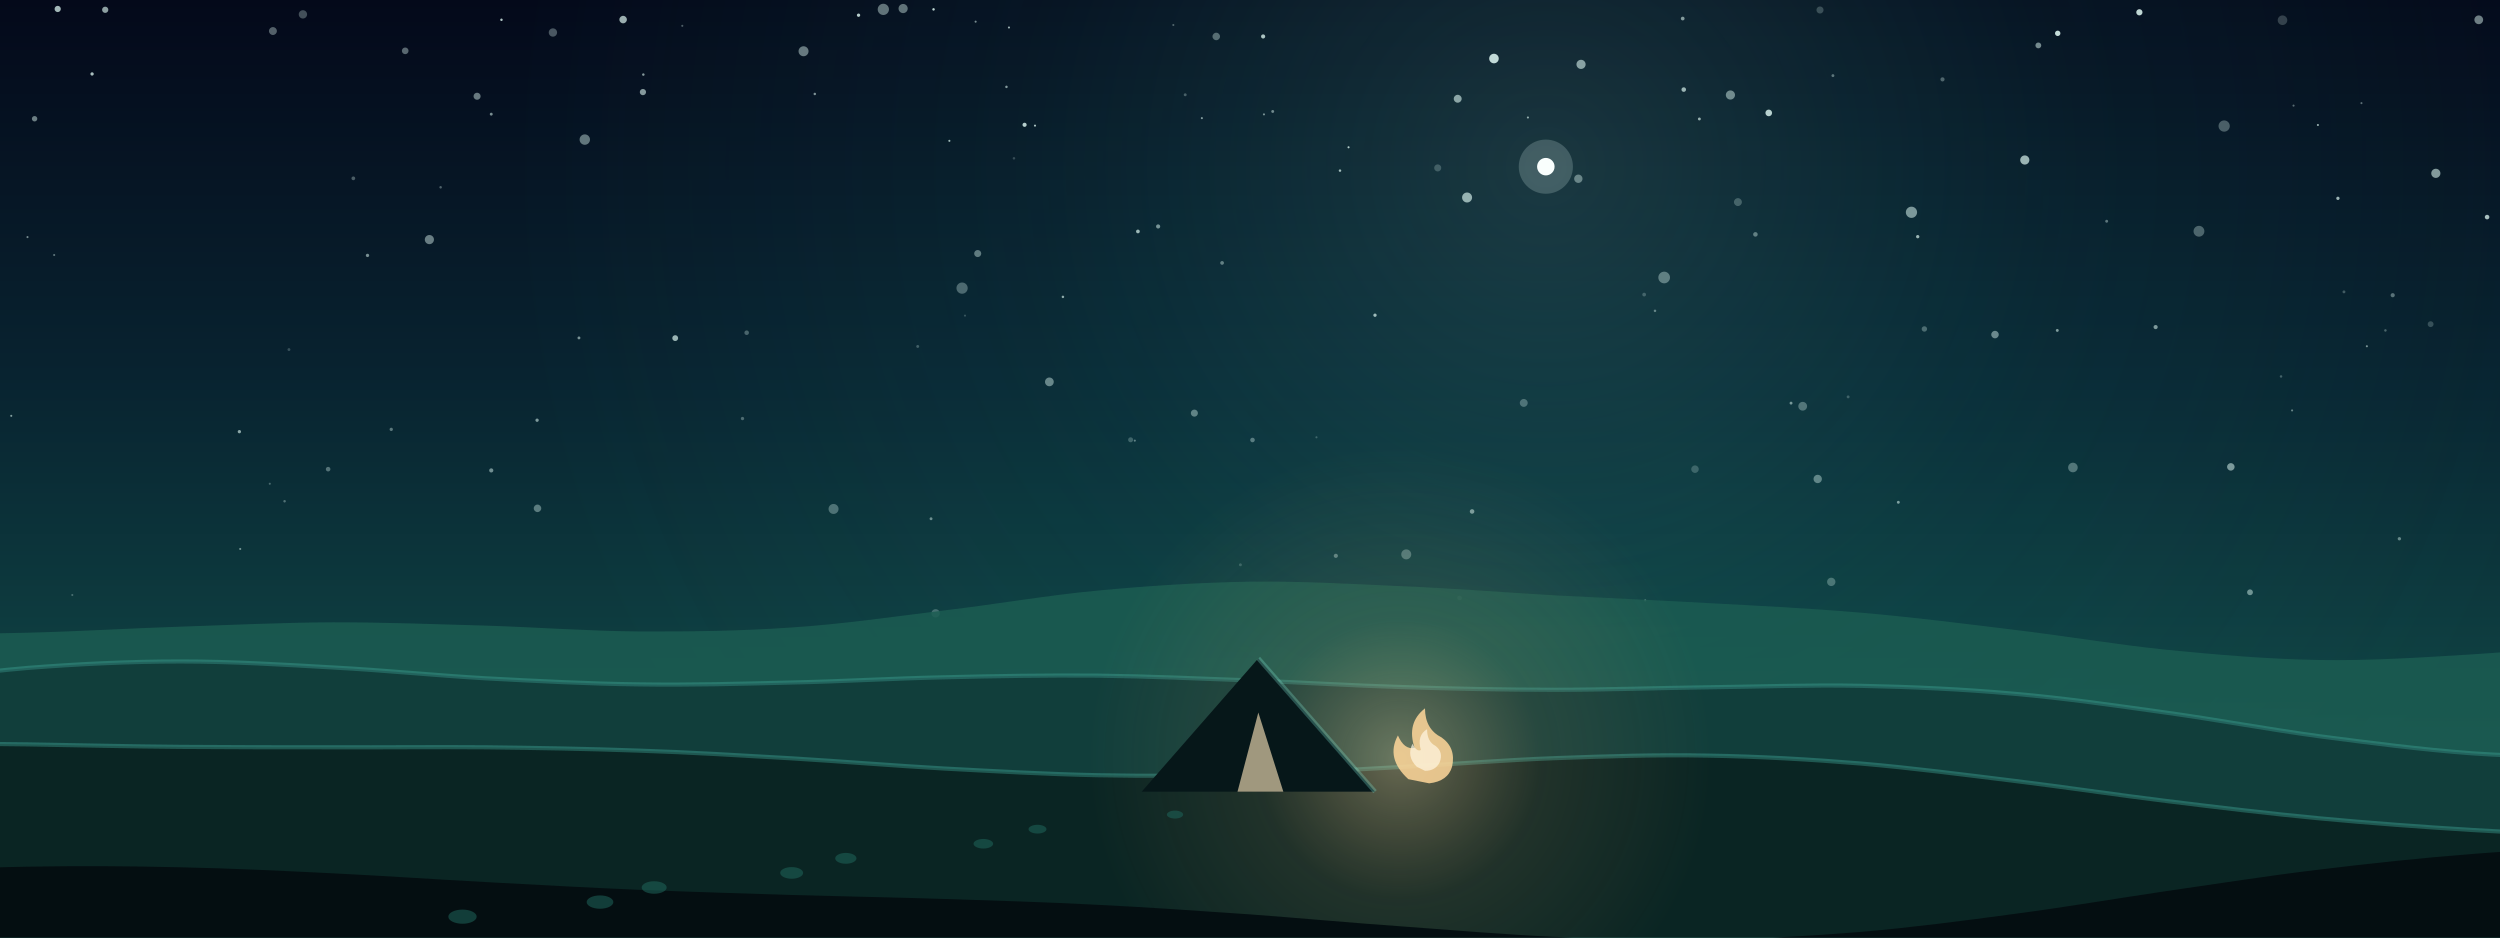
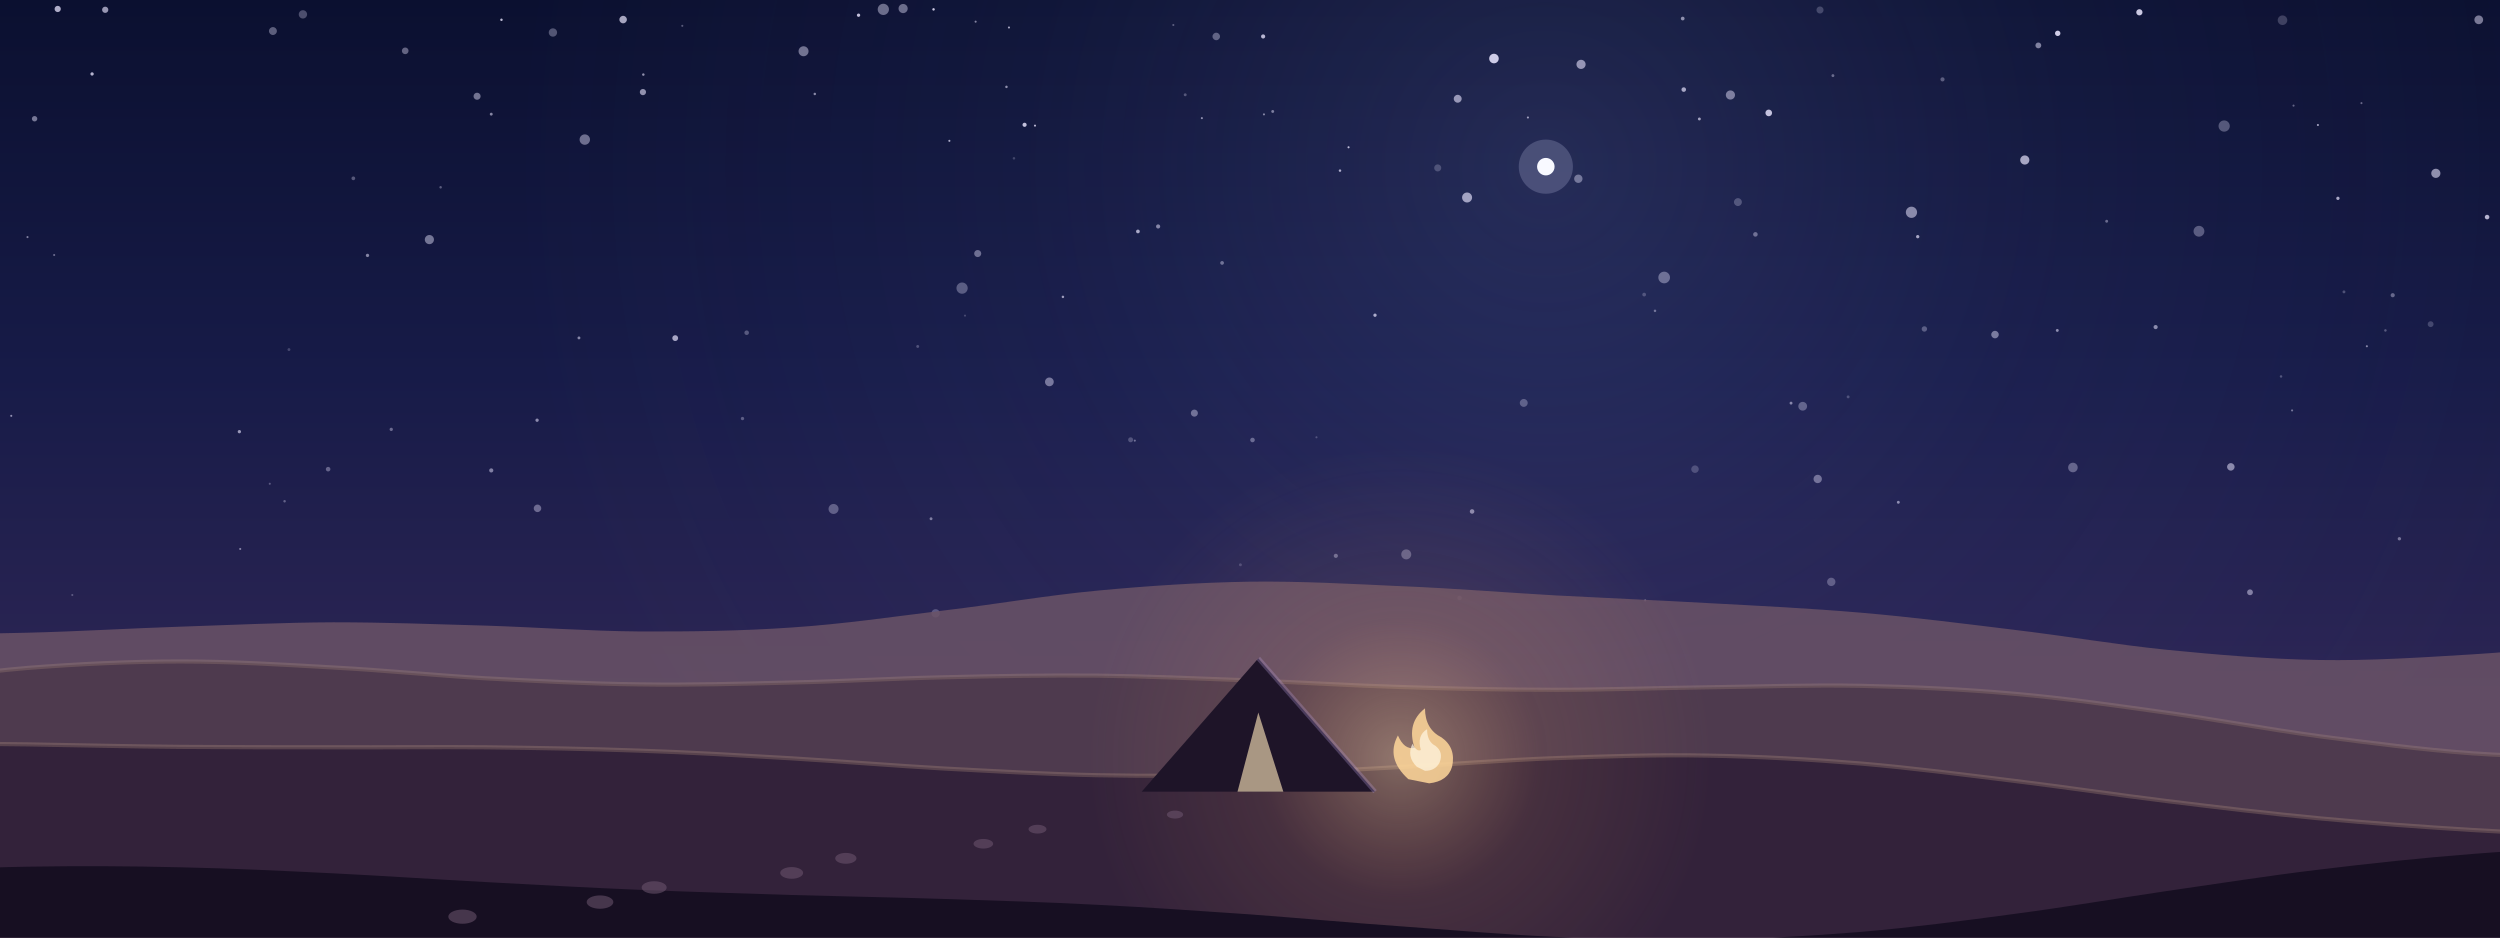
<svg xmlns="http://www.w3.org/2000/svg" viewBox="0 0 1200 450" width="1200" height="450" preserveAspectRatio="xMidYMid slice">
  <defs>
    <linearGradient id="g1" x1="0" y1="0" x2="0" y2="450" gradientUnits="userSpaceOnUse">
-       <stop offset="0" stop-color="#04091A" />
-       <stop offset="0.4" stop-color="#082330" />
-       <stop offset="0.74" stop-color="#0F4243" />
-       <stop offset="1" stop-color="#1E6A5D" />
+       <stop offset="0" stop-color="#0B1030" />
+       <stop offset="0.4" stop-color="#171B48" />
+       <stop offset="0.74" stop-color="#2C2554" />
+       <stop offset="1" stop-color="#4E3A58" />
    </linearGradient>
    <radialGradient id="g2" cx="742" cy="80" r="500" gradientUnits="userSpaceOnUse">
-       <stop offset="0" stop-color="#7FE3CB" stop-opacity="0.17" />
-       <stop offset="0.5" stop-color="#2DD4BF" stop-opacity="0.06" />
-       <stop offset="1" stop-color="#2DD4BF" stop-opacity="0" />
+       <stop offset="0" stop-color="#8C9AE0" stop-opacity="0.17" />
+       <stop offset="0.5" stop-color="#6A78C8" stop-opacity="0.06" />
+       <stop offset="1" stop-color="#6A78C8" stop-opacity="0" />
    </radialGradient>
    <radialGradient id="g3" cx="672" cy="364" r="150" gradientUnits="userSpaceOnUse">
      <stop offset="0" stop-color="#FFD9A0" stop-opacity="0.38" />
      <stop offset="0.45" stop-color="#F0A664" stop-opacity="0.1" />
      <stop offset="1" stop-color="#F0A664" stop-opacity="0" />
    </radialGradient>
  </defs>
  <rect width="1200" height="450" fill="url(#g1)" />
  <rect width="1200" height="450" fill="url(#g2)" />
-   <g fill="#DDF7F1">
+   <g fill="#EAE6FF">
    <circle cx="813.6" cy="225.2" r="1.8" opacity="0.22" />
    <circle cx="496.8" cy="60.3" r="0.5" opacity="0.783" />
    <circle cx="987.5" cy="158.6" r="0.7" opacity="0.562" />
    <circle cx="690.1" cy="80.6" r="1.7" opacity="0.228" />
    <circle cx="865.3" cy="195" r="2.1" opacity="0.327" />
    <circle cx="1070.8" cy="224.1" r="1.8" opacity="0.529" />
    <circle cx="1166.7" cy="155.6" r="1.4" opacity="0.217" />
    <circle cx="194.5" cy="24.4" r="1.6" opacity="0.388" />
    <circle cx="324.1" cy="162.3" r="1.4" opacity="0.683" />
    <circle cx="995" cy="224.4" r="2.3" opacity="0.336" />
    <circle cx="455.7" cy="67.6" r="0.5" opacity="0.715" />
    <circle cx="-10" cy="76.3" r="0.5" opacity="0.472" />
    <circle cx="1080" cy="284.3" r="1.4" opacity="0.47" />
    <circle cx="647.3" cy="70.7" r="0.5" opacity="0.786" />
    <circle cx="879" cy="279.3" r="2" opacity="0.291" />
    <circle cx="971.9" cy="76.8" r="2.2" opacity="0.681" />
    <circle cx="1122.2" cy="95.2" r="0.8" opacity="0.701" />
    <circle cx="257.8" cy="201.7" r="0.8" opacity="0.556" />
    <circle cx="115.3" cy="263.5" r="0.5" opacity="0.5" />
    <circle cx="641.2" cy="266.8" r="1" opacity="0.365" />
    <circle cx="576.9" cy="56.7" r="0.5" opacity="0.58" />
    <circle cx="555.9" cy="108.7" r="1" opacity="0.518" />
    <circle cx="206.1" cy="115" r="2.2" opacity="0.457" />
    <circle cx="542.7" cy="211.1" r="1.2" opacity="0.25" />
    <circle cx="385.7" cy="24.6" r="2.4" opacity="0.446" />
    <circle cx="16.6" cy="57" r="1.3" opacity="0.473" />
    <circle cx="484.3" cy="13.2" r="0.5" opacity="0.684" />
    <circle cx="586.6" cy="126.2" r="0.9" opacity="0.41" />
    <circle cx="1148.5" cy="141.7" r="1" opacity="0.38" />
    <circle cx="1136.1" cy="166.2" r="0.5" opacity="0.528" />
    <circle cx="235.8" cy="225.8" r="1" opacity="0.489" />
    <circle cx="483.1" cy="41.7" r="0.6" opacity="0.583" />
    <circle cx="50.5" cy="4.7" r="1.5" opacity="0.631" />
    <circle cx="258" cy="244" r="1.8" opacity="0.379" />
    <circle cx="-2.5" cy="4.9" r="0.6" opacity="0.379" />
    <circle cx="717.1" cy="28.1" r="2.3" opacity="0.858" />
    <circle cx="491.8" cy="59.9" r="1" opacity="0.815" />
    <circle cx="176.4" cy="122.6" r="0.8" opacity="0.528" />
    <circle cx="887.1" cy="190.5" r="0.7" opacity="0.239" />
    <circle cx="606.3" cy="17.5" r="1" opacity="0.765" />
    <circle cx="789.7" cy="288.2" r="0.5" opacity="0.438" />
    <circle cx="327.5" cy="12.4" r="0.5" opacity="0.336" />
    <circle cx="978.4" cy="21.8" r="1.4" opacity="0.508" />
    <circle cx="1011.2" cy="106.2" r="0.7" opacity="0.395" />
    <circle cx="235.8" cy="54.8" r="0.7" opacity="0.545" />
    <circle cx="468.3" cy="10.4" r="0.5" opacity="0.529" />
    <circle cx="808.2" cy="43" r="1.1" opacity="0.677" />
    <circle cx="583.8" cy="17.5" r="1.8" opacity="0.362" />
    <circle cx="879.8" cy="36.3" r="0.7" opacity="0.392" />
    <circle cx="510.2" cy="142.5" r="0.6" opacity="0.64" />
    <circle cx="424" cy="4.5" r="2.7" opacity="0.418" />
    <circle cx="308.6" cy="44.2" r="1.5" opacity="0.586" />
    <circle cx="758.9" cy="30.9" r="2.2" opacity="0.585" />
    <circle cx="211.5" cy="89.9" r="0.6" opacity="0.341" />
    <circle cx="1204.4" cy="64.1" r="0.5" opacity="0.253" />
    <circle cx="-1.3" cy="112" r="1.1" opacity="0.586" />
    <circle cx="1151.7" cy="258.6" r="0.8" opacity="0.43" />
    <circle cx="957.6" cy="160.6" r="1.8" opacity="0.46" />
    <circle cx="27.7" cy="4.3" r="1.5" opacity="0.734" />
    <circle cx="-13.8" cy="26.5" r="0.5" opacity="0.843" />
    <circle cx="675" cy="266.1" r="2.4" opacity="0.304" />
    <circle cx="26" cy="122.4" r="0.5" opacity="0.41" />
    <circle cx="463.2" cy="151.5" r="0.5" opacity="0.222" />
    <circle cx="1094.9" cy="180.7" r="0.6" opacity="0.28" />
    <circle cx="1055.5" cy="111" r="2.6" opacity="0.324" />
    <circle cx="568.9" cy="45.5" r="0.7" opacity="0.295" />
    <circle cx="849" cy="54.2" r="1.6" opacity="0.815" />
    <circle cx="34.7" cy="285.6" r="0.5" opacity="0.28" />
    <circle cx="815.7" cy="57.1" r="0.7" opacity="0.656" />
    <circle cx="1095.6" cy="9.7" r="2.3" opacity="0.211" />
    <circle cx="834.2" cy="97" r="1.9" opacity="0.255" />
    <circle cx="503.7" cy="183.3" r="2.1" opacity="0.444" />
    <circle cx="448.1" cy="4.5" r="0.6" opacity="0.854" />
    <circle cx="469.3" cy="121.7" r="1.7" opacity="0.409" />
    <circle cx="391.1" cy="45.1" r="0.6" opacity="0.558" />
    <circle cx="136.6" cy="240.6" r="0.6" opacity="0.338" />
    <circle cx="595.4" cy="271.1" r="0.7" opacity="0.2" />
    <circle cx="265.4" cy="15.6" r="2" opacity="0.318" />
    <circle cx="157.5" cy="225.2" r="1.1" opacity="0.353" />
    <circle cx="794.4" cy="149.2" r="0.6" opacity="0.411" />
    <circle cx="573.3" cy="198.3" r="1.7" opacity="0.399" />
    <circle cx="601.2" cy="211.2" r="1.1" opacity="0.366" />
    <circle cx="733.4" cy="56.4" r="0.5" opacity="0.631" />
    <circle cx="299.1" cy="9.4" r="1.8" opacity="0.688" />
    <circle cx="1100.9" cy="50.7" r="0.5" opacity="0.384" />
    <circle cx="129.5" cy="232.2" r="0.5" opacity="0.301" />
    <circle cx="1100.2" cy="197" r="0.5" opacity="0.442" />
    <circle cx="704.2" cy="94.8" r="2.4" opacity="0.646" />
    <circle cx="446.9" cy="249" r="0.7" opacity="0.467" />
    <circle cx="731.4" cy="193.4" r="1.9" opacity="0.299" />
    <circle cx="932.4" cy="38.1" r="1" opacity="0.331" />
    <circle cx="807.7" cy="8.9" r="0.9" opacity="0.563" />
    <circle cx="830.6" cy="45.6" r="2.2" opacity="0.476" />
    <circle cx="440.5" cy="166.3" r="0.7" opacity="0.268" />
    <circle cx="145.4" cy="6.9" r="2" opacity="0.291" />
    <circle cx="433.5" cy="4.1" r="2.2" opacity="0.42" />
    <circle cx="356.4" cy="200.9" r="0.8" opacity="0.322" />
    <circle cx="631.9" cy="209.9" r="0.5" opacity="0.245" />
    <circle cx="923.7" cy="157.9" r="1.3" opacity="0.309" />
    <circle cx="544.7" cy="211.5" r="0.5" opacity="0.416" />
    <circle cx="1125.1" cy="140.1" r="0.7" opacity="0.269" />
    <circle cx="1193.8" cy="104.2" r="1.1" opacity="0.753" />
    <circle cx="461.8" cy="138.3" r="2.7" opacity="0.317" />
    <circle cx="400.1" cy="244.3" r="2.4" opacity="0.319" />
    <circle cx="114.9" cy="207.2" r="0.8" opacity="0.614" />
    <circle cx="789.2" cy="141.4" r="0.9" opacity="0.241" />
    <circle cx="169.6" cy="85.6" r="0.9" opacity="0.321" />
    <circle cx="229" cy="46.2" r="1.7" opacity="0.454" />
    <circle cx="44.2" cy="35.5" r="0.8" opacity="0.76" />
    <circle cx="606.7" cy="54.9" r="0.5" opacity="0.518" />
    <circle cx="920.5" cy="113.6" r="0.8" opacity="0.68" />
    <circle cx="-14.8" cy="107" r="1.3" opacity="0.702" />
    <circle cx="308.8" cy="35.8" r="0.6" opacity="0.59" />
    <circle cx="699.7" cy="47.4" r="1.9" opacity="0.596" />
    <circle cx="1189.8" cy="9.5" r="2.1" opacity="0.485" />
    <circle cx="1026.9" cy="5.9" r="1.5" opacity="0.857" />
    <circle cx="240.7" cy="9.5" r="0.6" opacity="0.786" />
    <circle cx="546.2" cy="111.1" r="0.9" opacity="0.695" />
    <circle cx="187.8" cy="206.1" r="0.8" opacity="0.384" />
    <circle cx="1133.5" cy="49.5" r="0.5" opacity="0.392" />
    <circle cx="643.2" cy="81.9" r="0.6" opacity="0.713" />
    <circle cx="280.7" cy="67" r="2.5" opacity="0.428" />
    <circle cx="842.6" cy="112.5" r="1.1" opacity="0.397" />
    <circle cx="13.2" cy="113.8" r="0.5" opacity="0.506" />
    <circle cx="358.4" cy="159.7" r="1.1" opacity="0.301" />
    <circle cx="412.1" cy="7.3" r="0.8" opacity="0.828" />
    <circle cx="1169.2" cy="83.2" r="2.2" opacity="0.575" />
    <circle cx="987.7" cy="16" r="1.3" opacity="0.877" />
    <circle cx="873.6" cy="4.8" r="1.7" opacity="0.225" />
    <circle cx="706.6" cy="245.5" r="1.1" opacity="0.511" />
    <circle cx="911.2" cy="241.1" r="0.7" opacity="0.549" />
    <circle cx="563.2" cy="12" r="0.5" opacity="0.33" />
    <circle cx="917.5" cy="101.9" r="2.7" opacity="0.535" />
    <circle cx="872.5" cy="229.9" r="2" opacity="0.402" />
    <circle cx="277.9" cy="162.2" r="0.7" opacity="0.529" />
    <circle cx="138.7" cy="167.8" r="0.7" opacity="0.222" />
    <circle cx="757.6" cy="85.8" r="2" opacity="0.411" />
    <circle cx="1034.7" cy="157" r="1" opacity="0.547" />
    <circle cx="1067.6" cy="60.5" r="2.7" opacity="0.316" />
    <circle cx="5.4" cy="199.6" r="0.5" opacity="0.577" />
    <circle cx="131" cy="14.9" r="1.9" opacity="0.363" />
    <circle cx="700.6" cy="287" r="1.1" opacity="0.22" />
    <circle cx="798.8" cy="133.2" r="2.8" opacity="0.378" />
    <circle cx="660" cy="151.3" r="0.8" opacity="0.697" />
    <circle cx="449.1" cy="294.4" r="2" opacity="0.264" />
    <circle cx="1145" cy="158.6" r="0.6" opacity="0.313" />
    <circle cx="1112.6" cy="60" r="0.5" opacity="0.671" />
    <circle cx="486.7" cy="76" r="0.6" opacity="0.218" />
    <circle cx="859.7" cy="193.5" r="0.7" opacity="0.51" />
    <circle cx="610.9" cy="53.5" r="0.7" opacity="0.478" />
  </g>
  <circle cx="742" cy="80" r="4.2" fill="#FFFFFF" />
-   <circle cx="742" cy="80" r="13" fill="#DFFBF4" opacity="0.2" />
-   <path d="M-60 304.6C-47.8 304.5 -11.1 304.4 13.3 303.7C37.8 303.1 62.2 301.6 86.7 300.8C111.1 300 135.6 298.8 160 298.7C184.4 298.7 208.9 299.6 233.3 300.3C257.8 301.1 282.2 302.9 306.7 303.1C331.1 303.2 355.6 302.9 380 301.2C404.4 299.6 428.9 296 453.3 293C477.8 290.1 502.2 285.8 526.7 283.5C551.1 281.2 575.6 279.6 600 279.2C624.4 278.9 648.9 280.3 673.3 281.4C697.8 282.4 722.2 284.4 746.7 285.8C771.1 287.1 795.6 288.1 820 289.5C844.4 290.8 868.9 292 893.3 294.1C917.8 296.2 942.2 299.3 966.7 302.3C991.1 305.2 1015.6 309.4 1040 311.9C1064.4 314.3 1088.9 316.4 1113.3 316.8C1137.8 317.2 1162.2 315.6 1186.7 314.1C1211.1 312.6 1247.8 308.8 1260 307.8L1260 490L-60 490Z" fill="#1B5C51" opacity="0.85" />
-   <path d="M-60 329.4C-47.8 327.9 -11.1 322.6 13.3 320.6C37.8 318.7 62.2 317.5 86.7 317.5C111.1 317.5 135.6 319 160 320.4C184.4 321.7 208.9 324.2 233.3 325.6C257.8 326.9 282.2 328.2 306.7 328.5C331.1 328.9 355.6 328.2 380 327.6C404.4 327.1 428.9 325.6 453.3 325.1C477.8 324.5 502.2 324.1 526.7 324.3C551.1 324.6 575.6 325.7 600 326.6C624.4 327.5 648.9 329.1 673.3 329.8C697.8 330.6 722.2 331.1 746.7 331.1C771.1 331.1 795.6 330.2 820 329.9C844.4 329.6 868.9 328.7 893.3 329.2C917.8 329.7 942.2 330.8 966.7 333C991.1 335.1 1015.6 338.7 1040 342.1C1064.4 345.5 1088.9 350.1 1113.3 353.4C1137.8 356.6 1162.2 359.8 1186.7 361.6C1211.1 363.4 1247.8 363.5 1260 363.9L1260 490L-60 490Z" fill="#113E3B" />
-   <path d="M-60 329.4C-47.8 327.9 -11.1 322.6 13.3 320.6C37.8 318.7 62.2 317.5 86.7 317.5C111.1 317.5 135.6 319 160 320.4C184.4 321.7 208.9 324.2 233.3 325.6C257.8 326.9 282.2 328.2 306.7 328.5C331.1 328.9 355.6 328.2 380 327.6C404.4 327.1 428.9 325.6 453.3 325.1C477.8 324.5 502.2 324.1 526.7 324.3C551.1 324.6 575.6 325.7 600 326.6C624.4 327.5 648.9 329.1 673.3 329.8C697.8 330.6 722.2 331.1 746.7 331.1C771.1 331.1 795.6 330.2 820 329.9C844.4 329.6 868.9 328.7 893.3 329.2C917.8 329.7 942.2 330.8 966.7 333C991.1 335.1 1015.6 338.7 1040 342.1C1064.4 345.5 1088.9 350.1 1113.3 353.4C1137.8 356.6 1162.2 359.8 1186.7 361.6C1211.1 363.4 1247.8 363.5 1260 363.9" fill="none" stroke="#5EEAD4" stroke-width="2" opacity="0.22" />
-   <path d="M-60 356.4C-47.8 356.6 -11.1 357 13.3 357.3C37.8 357.7 62.2 358.3 86.7 358.5C111.1 358.7 135.6 358.7 160 358.7C184.4 358.8 208.9 358.5 233.3 358.7C257.8 359 282.2 359.4 306.7 360.3C331.1 361.1 355.6 362.6 380 364C404.4 365.5 428.9 367.5 453.3 368.9C477.8 370.2 502.2 371.6 526.7 372.1C551.1 372.6 575.6 372.4 600 371.7C624.4 371.1 648.9 369.4 673.3 368.1C697.8 366.8 722.2 364.8 746.7 363.9C771.1 363 795.6 362.2 820 362.7C844.4 363.1 868.9 364.5 893.3 366.5C917.8 368.6 942.2 371.8 966.7 374.8C991.1 377.8 1015.6 381.5 1040 384.5C1064.4 387.5 1088.9 390.5 1113.3 392.8C1137.8 395.1 1162.2 396.9 1186.7 398.4C1211.1 399.9 1247.8 401.4 1260 402L1260 490L-60 490Z" fill="#0A2523" />
-   <path d="M-60 356.4C-47.8 356.6 -11.1 357 13.3 357.3C37.8 357.7 62.2 358.3 86.7 358.5C111.1 358.7 135.6 358.7 160 358.7C184.4 358.8 208.9 358.5 233.3 358.7C257.8 359 282.2 359.4 306.7 360.3C331.1 361.1 355.6 362.6 380 364C404.4 365.5 428.9 367.5 453.3 368.9C477.8 370.2 502.2 371.6 526.7 372.1C551.1 372.6 575.6 372.4 600 371.7C624.4 371.1 648.9 369.4 673.3 368.1C697.8 366.8 722.2 364.8 746.7 363.9C771.1 363 795.6 362.2 820 362.7C844.4 363.1 868.9 364.5 893.3 366.5C917.8 368.6 942.2 371.8 966.7 374.8C991.1 377.8 1015.6 381.5 1040 384.5C1064.4 387.5 1088.9 390.5 1113.3 392.8C1137.8 395.1 1162.2 396.9 1186.7 398.4C1211.1 399.9 1247.8 401.4 1260 402" fill="none" stroke="#5EEAD4" stroke-width="2" opacity="0.26" />
+   <circle cx="742" cy="80" r="13" fill="#DCE2FF" opacity="0.2" />
+   <path d="M-60 304.6C-47.8 304.5 -11.1 304.4 13.3 303.7C37.8 303.1 62.2 301.6 86.7 300.8C111.1 300 135.6 298.8 160 298.7C184.4 298.7 208.9 299.6 233.3 300.3C257.8 301.1 282.2 302.9 306.7 303.1C331.1 303.2 355.6 302.9 380 301.2C404.4 299.6 428.9 296 453.3 293C477.8 290.1 502.2 285.8 526.7 283.5C551.1 281.2 575.6 279.6 600 279.2C624.4 278.9 648.9 280.3 673.3 281.4C697.8 282.4 722.2 284.4 746.7 285.8C771.1 287.1 795.6 288.1 820 289.5C844.4 290.8 868.9 292 893.3 294.1C917.8 296.2 942.2 299.3 966.7 302.3C991.1 305.2 1015.6 309.4 1040 311.9C1064.4 314.3 1088.9 316.4 1113.3 316.8C1137.8 317.2 1162.2 315.6 1186.7 314.1C1211.1 312.6 1247.8 308.8 1260 307.8L1260 490L-60 490Z" fill="#6A5266" opacity="0.85" />
+   <path d="M-60 329.4C-47.8 327.9 -11.1 322.6 13.3 320.6C37.8 318.7 62.2 317.5 86.7 317.5C111.1 317.5 135.6 319 160 320.4C184.4 321.7 208.9 324.2 233.3 325.6C257.8 326.9 282.2 328.2 306.7 328.5C331.1 328.9 355.6 328.2 380 327.6C404.4 327.1 428.9 325.6 453.3 325.1C477.8 324.5 502.2 324.1 526.7 324.3C551.1 324.6 575.6 325.7 600 326.6C624.4 327.5 648.9 329.1 673.3 329.8C697.8 330.6 722.2 331.1 746.7 331.1C771.1 331.1 795.6 330.2 820 329.9C844.4 329.6 868.9 328.7 893.3 329.2C917.8 329.7 942.2 330.8 966.7 333C991.1 335.1 1015.6 338.7 1040 342.1C1064.4 345.5 1088.9 350.1 1113.3 353.4C1137.8 356.6 1162.2 359.8 1186.7 361.6C1211.1 363.4 1247.8 363.5 1260 363.9L1260 490L-60 490Z" fill="#4E3A4E" />
+   <path d="M-60 329.4C-47.8 327.9 -11.1 322.6 13.3 320.6C37.8 318.7 62.2 317.5 86.7 317.5C111.1 317.5 135.6 319 160 320.4C184.4 321.7 208.9 324.2 233.3 325.6C257.8 326.9 282.2 328.2 306.7 328.5C331.1 328.9 355.6 328.2 380 327.6C404.4 327.1 428.9 325.6 453.3 325.1C477.8 324.5 502.2 324.1 526.7 324.3C551.1 324.6 575.6 325.7 600 326.6C624.4 327.5 648.9 329.1 673.3 329.8C697.8 330.6 722.2 331.1 746.7 331.1C771.1 331.1 795.6 330.2 820 329.9C844.4 329.6 868.9 328.7 893.3 329.2C917.8 329.7 942.2 330.8 966.7 333C991.1 335.1 1015.6 338.7 1040 342.1C1064.4 345.5 1088.9 350.1 1113.3 353.4C1137.8 356.6 1162.2 359.8 1186.7 361.6C1211.1 363.4 1247.8 363.5 1260 363.9" fill="none" stroke="#C6A488" stroke-width="2" opacity="0.22" />
+   <path d="M-60 356.4C-47.8 356.6 -11.1 357 13.3 357.3C37.8 357.7 62.2 358.3 86.7 358.5C111.1 358.7 135.6 358.7 160 358.7C184.4 358.8 208.9 358.5 233.3 358.7C257.8 359 282.2 359.4 306.7 360.3C331.1 361.1 355.6 362.6 380 364C404.4 365.5 428.9 367.5 453.3 368.9C477.8 370.2 502.2 371.6 526.7 372.1C551.1 372.6 575.6 372.4 600 371.7C624.4 371.1 648.9 369.4 673.3 368.1C697.8 366.8 722.2 364.8 746.7 363.9C771.1 363 795.6 362.2 820 362.7C844.4 363.1 868.9 364.5 893.3 366.5C917.8 368.6 942.2 371.8 966.7 374.8C991.1 377.8 1015.6 381.5 1040 384.5C1064.4 387.5 1088.9 390.5 1113.3 392.8C1137.8 395.1 1162.2 396.9 1186.7 398.4C1211.1 399.9 1247.8 401.4 1260 402L1260 490L-60 490Z" fill="#33223A" />
+   <path d="M-60 356.4C-47.8 356.6 -11.1 357 13.3 357.3C37.8 357.7 62.2 358.3 86.7 358.5C111.1 358.7 135.6 358.7 160 358.7C184.4 358.8 208.9 358.5 233.3 358.7C257.8 359 282.2 359.4 306.7 360.3C331.1 361.1 355.6 362.6 380 364C404.4 365.5 428.9 367.5 453.3 368.9C477.8 370.2 502.2 371.6 526.7 372.1C551.1 372.6 575.6 372.4 600 371.7C624.4 371.1 648.9 369.4 673.3 368.1C697.8 366.8 722.2 364.8 746.7 363.9C771.1 363 795.6 362.2 820 362.7C844.4 363.1 868.9 364.5 893.3 366.5C917.8 368.6 942.2 371.8 966.7 374.8C991.1 377.8 1015.6 381.5 1040 384.5C1064.4 387.5 1088.9 390.5 1113.3 392.8C1137.8 395.1 1162.2 396.9 1186.7 398.4C1211.1 399.9 1247.8 401.4 1260 402" fill="none" stroke="#C6A488" stroke-width="2" opacity="0.26" />
  <rect width="1200" height="450" fill="url(#g3)" />
-   <path d="M548 380L604 316L660 380Z" fill="#061719" />
+   <path d="M548 380L604 316L660 380Z" fill="#1E1428" />
  <path d="M594 380L604 342L616 380Z" fill="#FFE6BC" opacity="0.62" />
-   <path d="M604 316L660 380" fill="none" stroke="#7BE0CE" stroke-width="2.2" opacity="0.3" />
+   <path d="M604 316L660 380" fill="none" stroke="#B49AD8" stroke-width="2.2" opacity="0.3" />
  <path d="M676 374q-11 -10 -5 -21q3 7 8 6q-4 -12 5 -19q0 10 8 14q7 5 5 14q-2 7 -11 8Z" fill="#FFD79A" opacity="0.85" />
  <path d="M680 368q-5 -5 -2 -11q2 4 4 3q-2 -7 3 -10q0 6 4 8q4 3 2 8q-2 4 -7 4Z" fill="#FFF6E2" opacity="0.7" />
-   <path d="M-60 418.7C-47.8 418.2 -11.1 416.4 13.3 416C37.8 415.6 62.2 415.7 86.7 416.3C111.1 416.8 135.6 418 160 419.2C184.4 420.4 208.9 422.1 233.3 423.4C257.8 424.7 282.2 426.1 306.7 427.1C331.1 428.1 355.6 428.8 380 429.6C404.4 430.3 428.9 430.7 453.3 431.5C477.8 432.3 502.2 433 526.7 434.3C551.1 435.5 575.6 437.2 600 438.9C624.4 440.7 648.9 443 673.3 444.7C697.8 446.5 722.2 448.6 746.7 449.7C771.1 450.7 795.6 451.4 820 451C844.4 450.6 868.9 449.3 893.3 447.3C917.8 445.2 942.2 442 966.7 438.7C991.1 435.5 1015.6 431.3 1040 427.7C1064.4 424.2 1088.9 420.3 1113.3 417.4C1137.8 414.4 1162.2 411.8 1186.7 409.9C1211.1 407.9 1247.8 406.4 1260 405.7L1260 490L-60 490Z" fill="#040E11" />
-   <g fill="#1E6459" opacity="0.55">
+   <path d="M-60 418.7C-47.8 418.2 -11.1 416.4 13.3 416C37.8 415.6 62.2 415.7 86.7 416.3C111.1 416.8 135.6 418 160 419.2C184.4 420.4 208.9 422.1 233.3 423.4C257.8 424.7 282.2 426.1 306.7 427.1C331.1 428.1 355.6 428.8 380 429.6C404.4 430.3 428.9 430.7 453.3 431.5C477.8 432.3 502.2 433 526.7 434.3C551.1 435.5 575.6 437.2 600 438.9C624.4 440.7 648.9 443 673.3 444.7C697.8 446.5 722.2 448.6 746.7 449.7C771.1 450.7 795.6 451.4 820 451C844.4 450.6 868.9 449.3 893.3 447.3C917.8 445.2 942.2 442 966.7 438.7C991.1 435.5 1015.6 431.3 1040 427.7C1064.4 424.2 1088.9 420.3 1113.3 417.4C1137.8 414.4 1162.2 411.8 1186.7 409.9C1211.1 407.9 1247.8 406.4 1260 405.7L1260 490L-60 490Z" fill="#170F22" />
+   <g fill="#6E5670" opacity="0.55">
    <ellipse cx="222" cy="440" rx="6.8" ry="3.4" />
    <ellipse cx="288" cy="433" rx="6.4" ry="3.2" />
    <ellipse cx="314" cy="426" rx="6" ry="3" />
    <ellipse cx="380" cy="419" rx="5.5" ry="2.8" />
    <ellipse cx="406" cy="412" rx="5.1" ry="2.6" />
    <ellipse cx="472" cy="405" rx="4.7" ry="2.3" />
    <ellipse cx="498" cy="398" rx="4.3" ry="2.1" />
    <ellipse cx="564" cy="391" rx="3.9" ry="1.9" />
  </g>
</svg>
